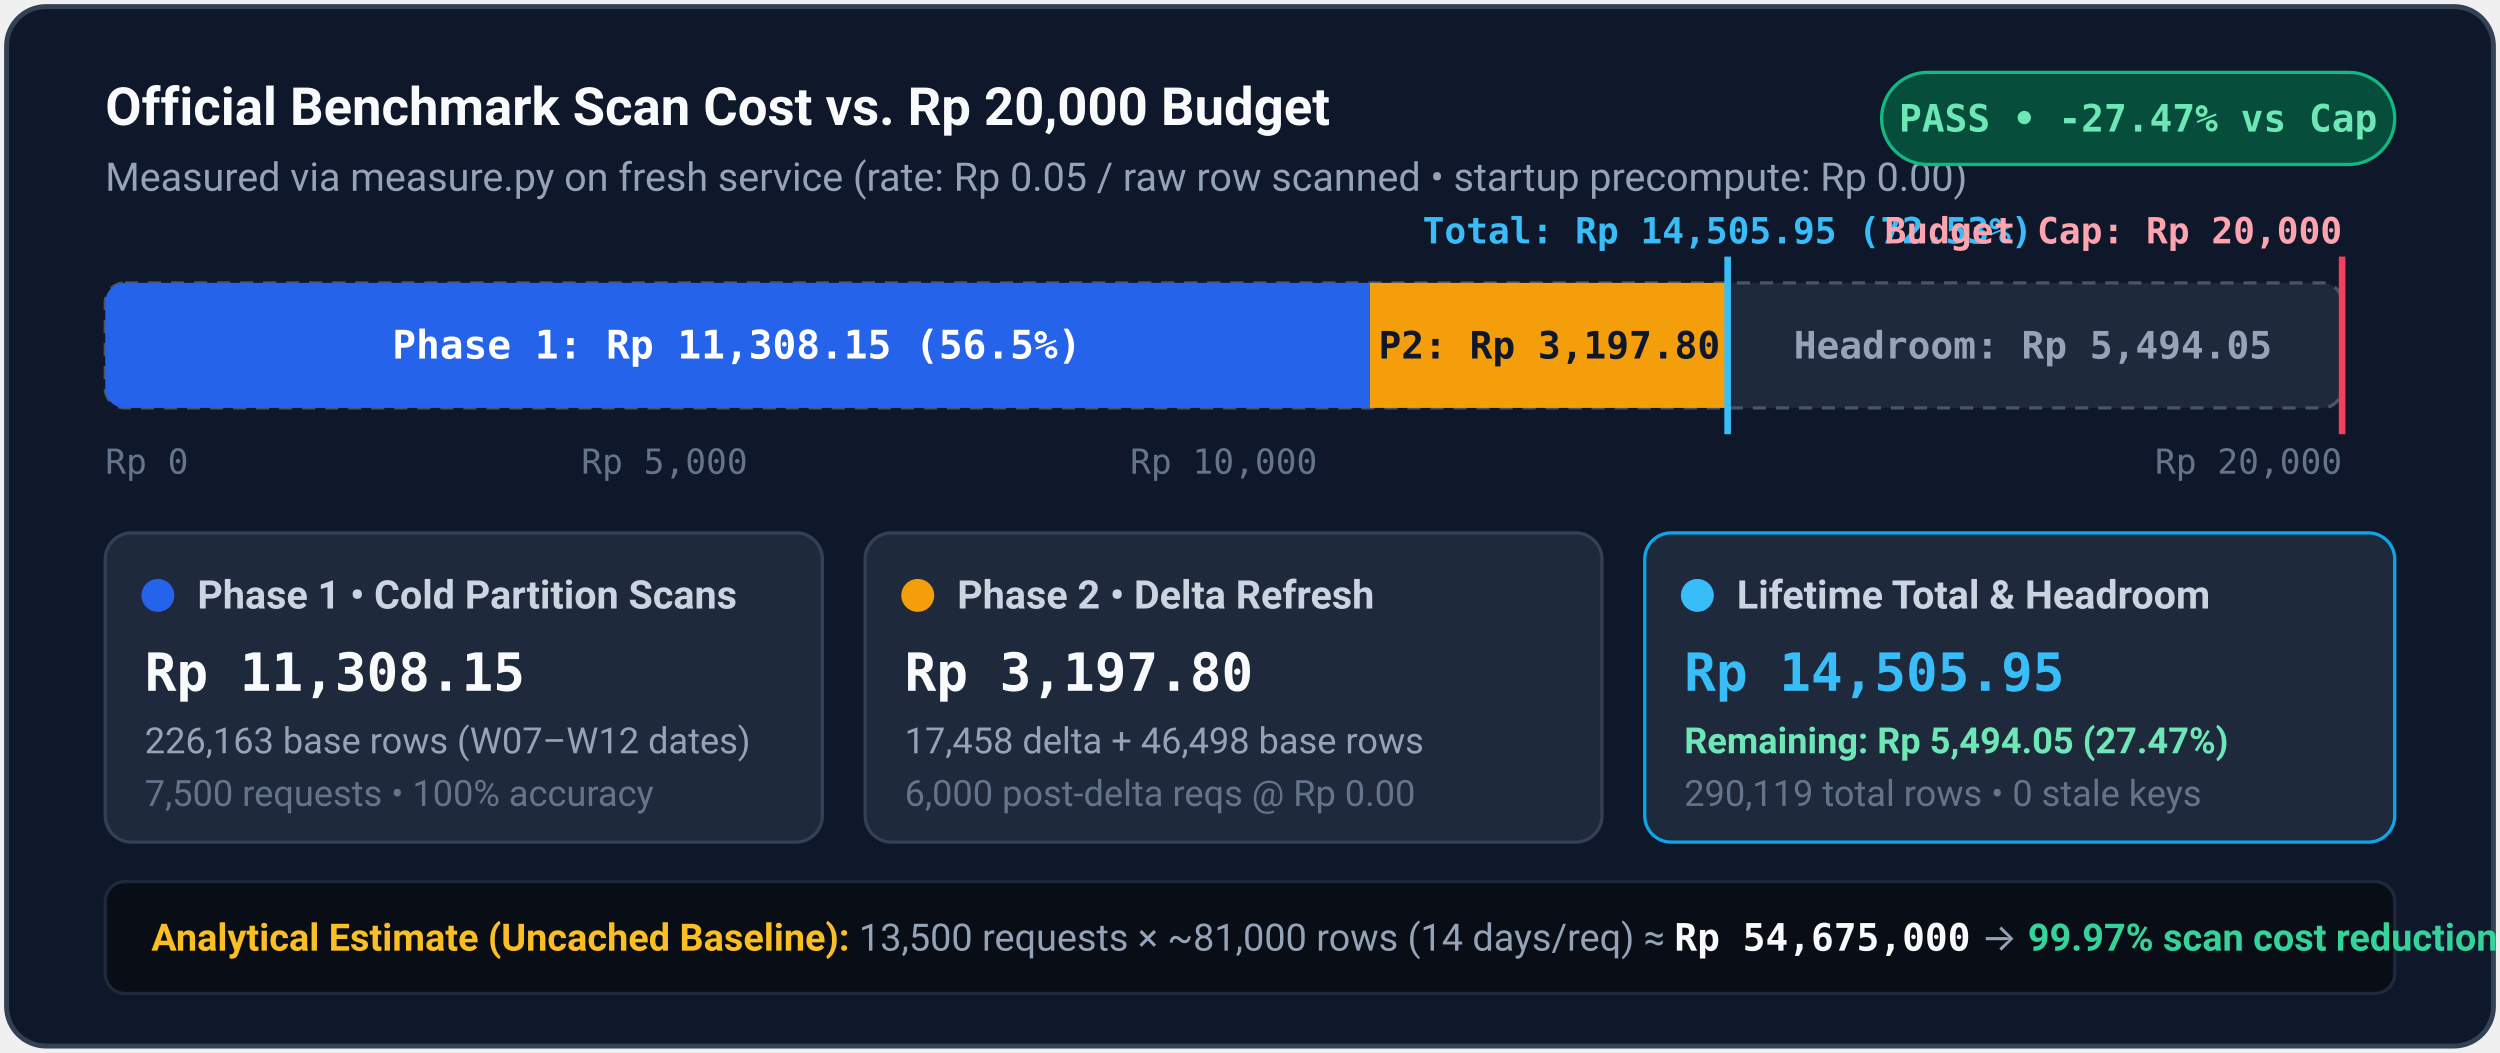
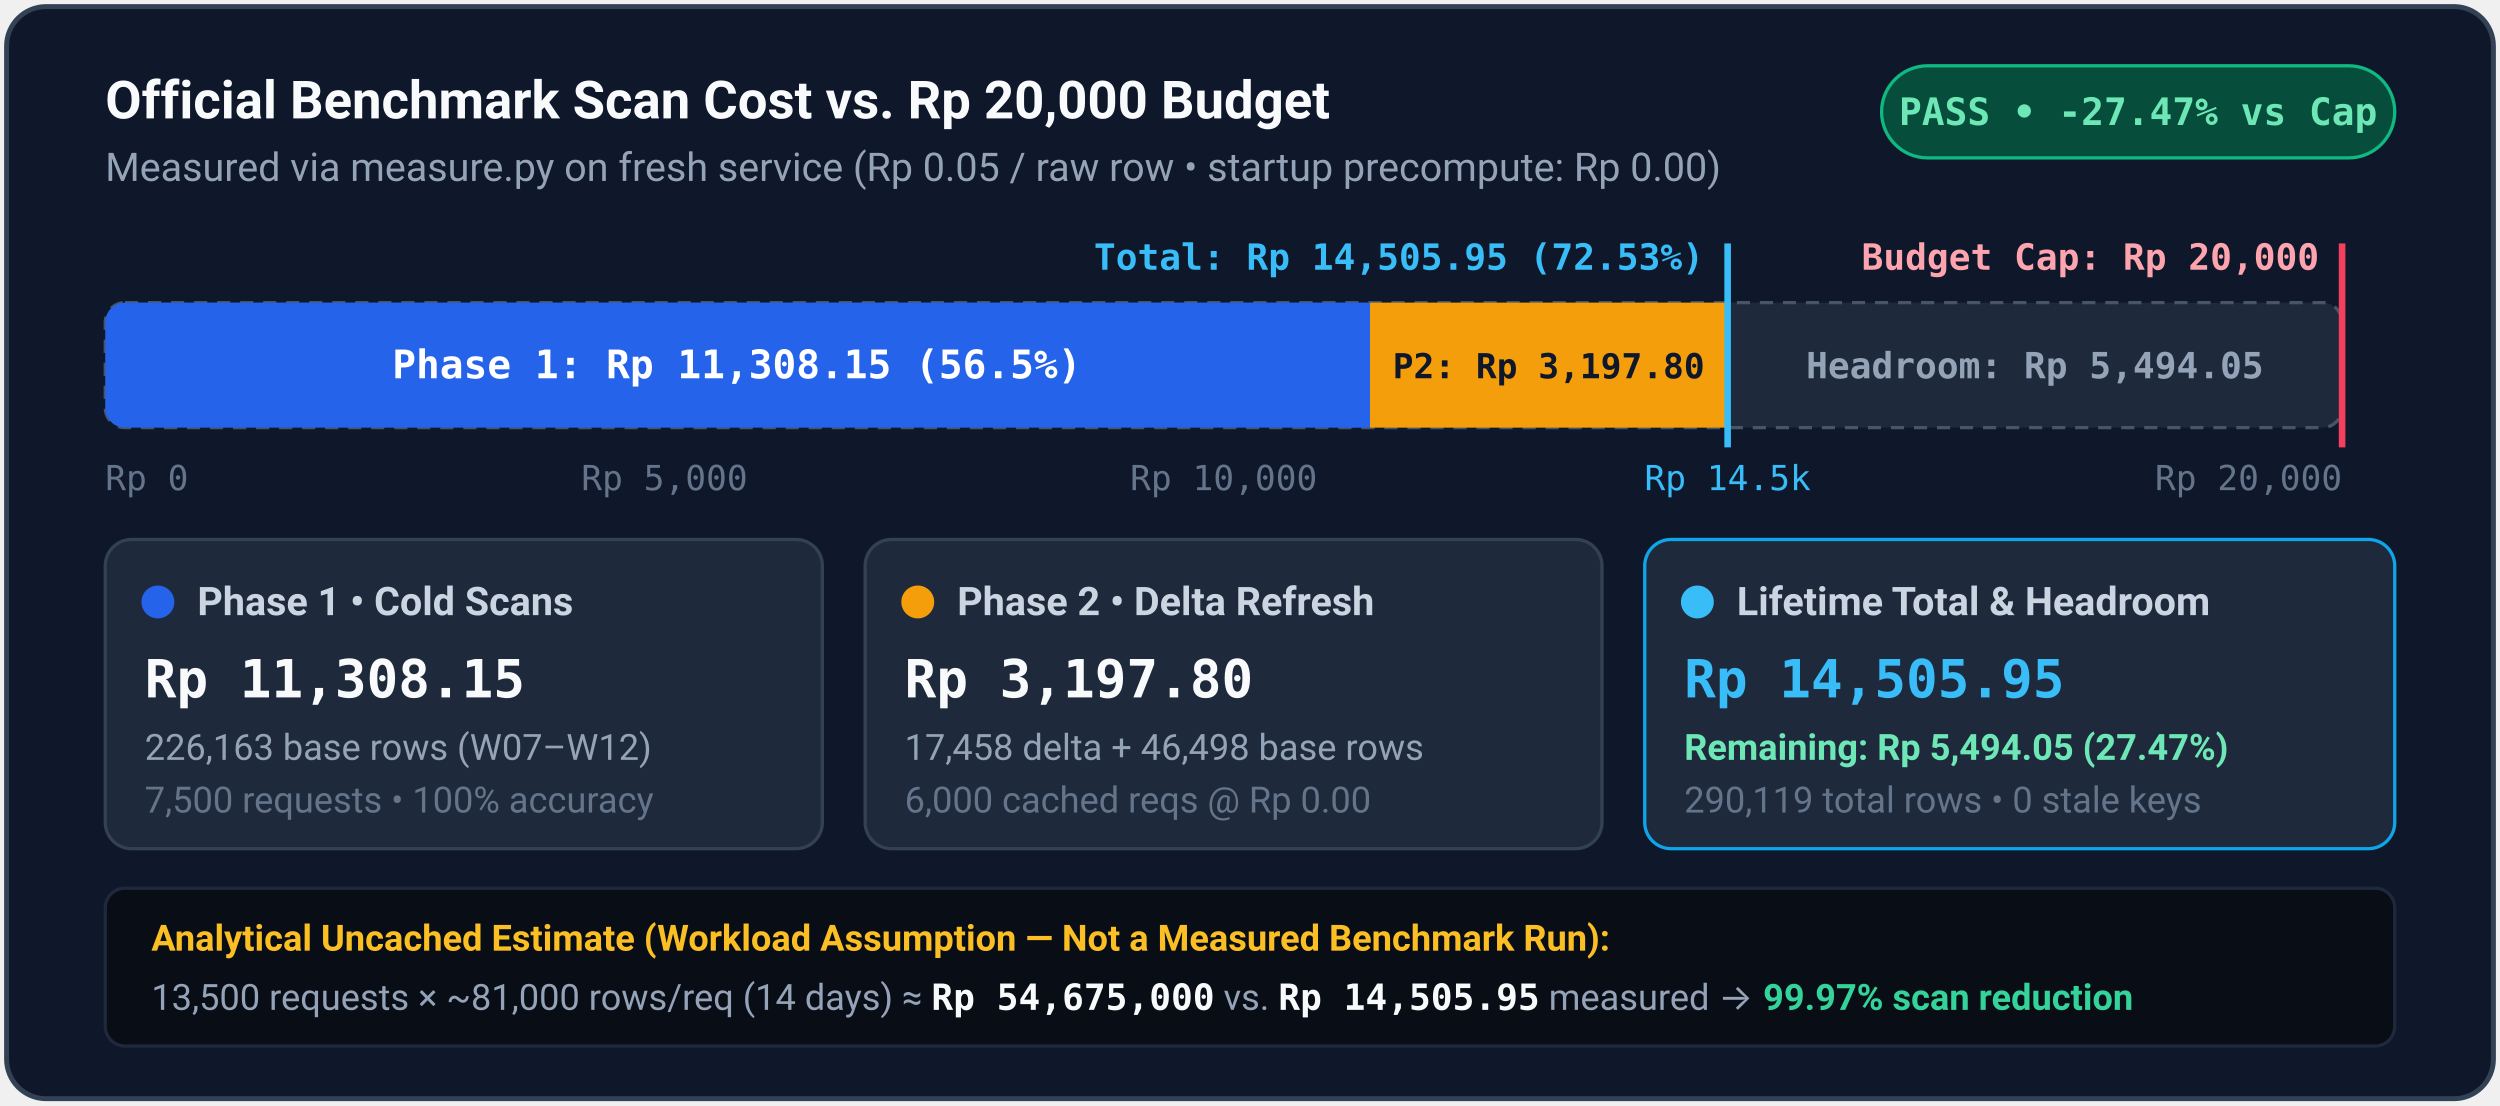
- <svg xmlns="http://www.w3.org/2000/svg" viewBox="0 0 760 320" width="100%" height="100%" role="img" aria-labelledby="title desc">
-   <rect x="2" y="2" width="756" height="316" rx="12" fill="#0f172a" stroke="#334155" stroke-width="1.5" />
-   <text x="32" y="38" fill="#f8fafc" font-family="system-ui, -apple-system, 'Segoe UI', Roboto, Helvetica, Arial, sans-serif" font-size="16" font-weight="700">
-     Official Benchmark Scan Cost vs. Rp 20,000 Budget
-   </text>
-   <text x="32" y="58" fill="#94a3b8" font-family="system-ui, -apple-system, 'Segoe UI', Roboto, Helvetica, Arial, sans-serif" font-size="12">
-     Measured via measure.py on fresh service (rate: Rp 0.05 / raw row scanned • startup precompute: Rp 0.00)
-   </text>
-   <rect x="572" y="22" width="156" height="28" rx="14" fill="#064e3b" stroke="#10b981" stroke-width="1" />
-   <text x="650" y="40" text-anchor="middle" fill="#6ee7b7" font-family="ui-monospace, SFMono-Regular, Menlo, Consolas, monospace" font-size="11.5" font-weight="700">
-     PASS • -27.47% vs Cap
-   </text>
-   <rect x="32" y="86" width="680" height="38" rx="6" fill="#1e293b" stroke="#475569" stroke-width="1" stroke-dasharray="4 3" />
-   <rect x="32" y="86" width="384.48" height="38" rx="6" fill="#2563eb" />
-   <rect x="410" y="86" width="6.48" height="38" fill="#2563eb" />
-   <rect x="416.48" y="86" width="108.72" height="38" fill="#f59e0b" />
-   <text x="224" y="109" text-anchor="middle" fill="#ffffff" font-family="ui-monospace, SFMono-Regular, Menlo, Consolas, monospace" font-size="12" font-weight="700">
-     Phase 1: Rp 11,308.15 (56.5%)
-   </text>
-   <text x="471" y="109" text-anchor="middle" fill="#0f172a" font-family="ui-monospace, SFMono-Regular, Menlo, Consolas, monospace" font-size="11.5" font-weight="700">
-     P2: Rp 3,197.80
-   </text>
-   <text x="618" y="109" text-anchor="middle" fill="#94a3b8" font-family="ui-monospace, SFMono-Regular, Menlo, Consolas, monospace" font-size="11.5" font-weight="600">
-     Headroom: Rp 5,494.05
-   </text>
-   <line x1="525.2" y1="78" x2="525.2" y2="132" stroke="#38bdf8" stroke-width="2" />
-   <text x="525.2" y="74" text-anchor="middle" fill="#38bdf8" font-family="ui-monospace, SFMono-Regular, Menlo, Consolas, monospace" font-size="11" font-weight="700">
-     Total: Rp 14,505.95 (72.53%)
-   </text>
-   <line x1="712" y1="78" x2="712" y2="132" stroke="#f43f5e" stroke-width="2" />
-   <text x="712" y="74" text-anchor="end" fill="#fda4af" font-family="ui-monospace, SFMono-Regular, Menlo, Consolas, monospace" font-size="11" font-weight="700">
-     Budget Cap: Rp 20,000
-   </text>
-   <text x="32" y="144" fill="#64748b" font-family="ui-monospace, SFMono-Regular, Menlo, Consolas, monospace" font-size="10.5">Rp 0</text>
-   <text x="202" y="144" text-anchor="middle" fill="#64748b" font-family="ui-monospace, SFMono-Regular, Menlo, Consolas, monospace" font-size="10.5">Rp 5,000</text>
-   <text x="372" y="144" text-anchor="middle" fill="#64748b" font-family="ui-monospace, SFMono-Regular, Menlo, Consolas, monospace" font-size="10.5">Rp 10,000</text>
-   <text x="712" y="144" text-anchor="end" fill="#64748b" font-family="ui-monospace, SFMono-Regular, Menlo, Consolas, monospace" font-size="10.5">Rp 20,000</text>
-   <rect x="32" y="162" width="218" height="94" rx="8" fill="#1e293b" stroke="#334155" stroke-width="1" />
-   <circle cx="48" cy="181" r="5" fill="#2563eb" />
-   <text x="60" y="185" fill="#cbd5e1" font-family="system-ui, -apple-system, 'Segoe UI', Roboto, sans-serif" font-size="12" font-weight="600">
-     Phase 1 • Cold Partition Scans
-   </text>
-   <text x="44" y="210" fill="#f8fafc" font-family="ui-monospace, SFMono-Regular, Menlo, Consolas, monospace" font-size="16" font-weight="700">
-     Rp 11,308.15
-   </text>
-   <text x="44" y="229" fill="#94a3b8" font-family="system-ui, -apple-system, 'Segoe UI', Roboto, sans-serif" font-size="11">
-     226,163 base rows (W07–W12 dates)
-   </text>
-   <text x="44" y="245" fill="#64748b" font-family="system-ui, -apple-system, 'Segoe UI', Roboto, sans-serif" font-size="11">
-     7,500 requests • 100% accuracy
-   </text>
-   <rect x="263" y="162" width="224" height="94" rx="8" fill="#1e293b" stroke="#334155" stroke-width="1" />
-   <circle cx="279" cy="181" r="5" fill="#f59e0b" />
-   <text x="291" y="185" fill="#cbd5e1" font-family="system-ui, -apple-system, 'Segoe UI', Roboto, sans-serif" font-size="12" font-weight="600">
-     Phase 2 • Delta Refresh
-   </text>
-   <text x="275" y="210" fill="#f8fafc" font-family="ui-monospace, SFMono-Regular, Menlo, Consolas, monospace" font-size="16" font-weight="700">
-     Rp 3,197.80
-   </text>
-   <text x="275" y="229" fill="#94a3b8" font-family="system-ui, -apple-system, 'Segoe UI', Roboto, sans-serif" font-size="11">
-     17,458 delta + 46,498 base rows
-   </text>
-   <text x="275" y="245" fill="#64748b" font-family="system-ui, -apple-system, 'Segoe UI', Roboto, sans-serif" font-size="11">
-     6,000 post-delta reqs @ Rp 0.00
-   </text>
-   <rect x="500" y="162" width="228" height="94" rx="8" fill="#1e293b" stroke="#0ea5e9" stroke-width="1" />
-   <circle cx="516" cy="181" r="5" fill="#38bdf8" />
-   <text x="528" y="185" fill="#cbd5e1" font-family="system-ui, -apple-system, 'Segoe UI', Roboto, sans-serif" font-size="12" font-weight="600">
-     Lifetime Total &amp; Headroom
-   </text>
-   <text x="512" y="210" fill="#38bdf8" font-family="ui-monospace, SFMono-Regular, Menlo, Consolas, monospace" font-size="16" font-weight="700">
-     Rp 14,505.95
-   </text>
-   <text x="512" y="229" fill="#6ee7b7" font-family="system-ui, -apple-system, 'Segoe UI', Roboto, sans-serif" font-size="11" font-weight="600">
-     Remaining: Rp 5,494.05 (27.47%)
-   </text>
-   <text x="512" y="245" fill="#64748b" font-family="system-ui, -apple-system, 'Segoe UI', Roboto, sans-serif" font-size="11">
-     290,119 total rows • 0 stale keys
-   </text>
-   <rect x="32" y="268" width="696" height="34" rx="6" fill="#090d16" stroke="#1e293b" stroke-width="1" />
-   <text x="46" y="289" fill="#94a3b8" font-family="system-ui, -apple-system, 'Segoe UI', Roboto, sans-serif" font-size="11.5">
-     <tspan fill="#fbbf24" font-weight="700">Analytical Estimate (Uncached Baseline):</tspan>
-     13,500 requests × ~81,000 rows (14 days/req) ≈
-     <tspan fill="#f8fafc" font-family="ui-monospace, SFMono-Regular, Menlo, Consolas, monospace" font-weight="600">Rp 54,675,000</tspan>
-     →
-     <tspan fill="#34d399" font-weight="700">99.97% scan cost reduction</tspan>
+ <svg xmlns="http://www.w3.org/2000/svg" viewBox="0 0 760 336" width="100%" height="100%" role="img" aria-labelledby="title desc">
+   <rect x="2" y="2" width="756" height="332" rx="12" fill="#0f172a" stroke="#334155" stroke-width="1.5" />
+   <text x="32" y="36" fill="#f8fafc" font-family="system-ui, -apple-system, 'Segoe UI', Roboto, Helvetica, Arial, sans-serif" font-size="16" font-weight="700">Official Benchmark Scan Cost vs. Rp 20,000 Budget</text>
+   <text x="32" y="55" fill="#94a3b8" font-family="system-ui, -apple-system, 'Segoe UI', Roboto, Helvetica, Arial, sans-serif" font-size="12">Measured via measure.py on fresh service (Rp 0.05 / raw row • startup precompute: Rp 0.00)</text>
+   <rect x="572" y="20" width="156" height="28" rx="14" fill="#064e3b" stroke="#10b981" stroke-width="1" />
+   <text x="650" y="38" text-anchor="middle" fill="#6ee7b7" font-family="ui-monospace, SFMono-Regular, Menlo, Consolas, monospace" font-size="11.5" font-weight="700">PASS • -27.47% vs Cap</text>
+   <rect x="32" y="92" width="680" height="38" rx="6" fill="#1e293b" stroke="#475569" stroke-width="1" stroke-dasharray="4 3" />
+   <rect x="32" y="92" width="384.48" height="38" rx="6" fill="#2563eb" />
+   <rect x="410" y="92" width="6.48" height="38" fill="#2563eb" />
+   <rect x="416.48" y="92" width="108.72" height="38" fill="#f59e0b" />
+   <text x="224" y="115" text-anchor="middle" fill="#ffffff" font-family="ui-monospace, SFMono-Regular, Menlo, Consolas, monospace" font-size="12" font-weight="700">Phase 1: Rp 11,308.15 (56.5%)</text>
+   <text x="470.8" y="115" text-anchor="middle" fill="#0f172a" font-family="ui-monospace, SFMono-Regular, Menlo, Consolas, monospace" font-size="10.5" font-weight="700">P2: Rp 3,197.80</text>
+   <text x="618.6" y="115" text-anchor="middle" fill="#94a3b8" font-family="ui-monospace, SFMono-Regular, Menlo, Consolas, monospace" font-size="11" font-weight="600">Headroom: Rp 5,494.05</text>
+   <line x1="525.2" y1="74" x2="525.2" y2="136" stroke="#38bdf8" stroke-width="2" />
+   <text x="518" y="82" text-anchor="end" fill="#38bdf8" font-family="ui-monospace, SFMono-Regular, Menlo, Consolas, monospace" font-size="11" font-weight="700">Total: Rp 14,505.95 (72.53%)</text>
+   <line x1="712" y1="74" x2="712" y2="136" stroke="#f43f5e" stroke-width="2" />
+   <text x="705" y="82" text-anchor="end" fill="#fda4af" font-family="ui-monospace, SFMono-Regular, Menlo, Consolas, monospace" font-size="11" font-weight="700">Budget Cap: Rp 20,000</text>
+   <text x="32" y="149" fill="#64748b" font-family="ui-monospace, SFMono-Regular, Menlo, Consolas, monospace" font-size="10.5">Rp 0</text>
+   <text x="202" y="149" text-anchor="middle" fill="#64748b" font-family="ui-monospace, SFMono-Regular, Menlo, Consolas, monospace" font-size="10.5">Rp 5,000</text>
+   <text x="372" y="149" text-anchor="middle" fill="#64748b" font-family="ui-monospace, SFMono-Regular, Menlo, Consolas, monospace" font-size="10.5">Rp 10,000</text>
+   <text x="525.2" y="149" text-anchor="middle" fill="#38bdf8" font-family="ui-monospace, SFMono-Regular, Menlo, Consolas, monospace" font-size="10.5">Rp 14.5k</text>
+   <text x="712" y="149" text-anchor="end" fill="#64748b" font-family="ui-monospace, SFMono-Regular, Menlo, Consolas, monospace" font-size="10.5">Rp 20,000</text>
+   <rect x="32" y="164" width="218" height="94" rx="8" fill="#1e293b" stroke="#334155" stroke-width="1" />
+   <circle cx="48" cy="183" r="5" fill="#2563eb" />
+   <text x="60" y="187" fill="#cbd5e1" font-family="system-ui, -apple-system, 'Segoe UI', Roboto, sans-serif" font-size="12" font-weight="600">Phase 1 • Cold Scans</text>
+   <text x="44" y="212" fill="#f8fafc" font-family="ui-monospace, SFMono-Regular, Menlo, Consolas, monospace" font-size="16" font-weight="700">Rp 11,308.15</text>
+   <text x="44" y="231" fill="#94a3b8" font-family="system-ui, -apple-system, 'Segoe UI', Roboto, sans-serif" font-size="11">226,163 base rows (W07–W12)</text>
+   <text x="44" y="247" fill="#64748b" font-family="system-ui, -apple-system, 'Segoe UI', Roboto, sans-serif" font-size="11">7,500 requests • 100% accuracy</text>
+   <rect x="263" y="164" width="224" height="94" rx="8" fill="#1e293b" stroke="#334155" stroke-width="1" />
+   <circle cx="279" cy="183" r="5" fill="#f59e0b" />
+   <text x="291" y="187" fill="#cbd5e1" font-family="system-ui, -apple-system, 'Segoe UI', Roboto, sans-serif" font-size="12" font-weight="600">Phase 2 • Delta Refresh</text>
+   <text x="275" y="212" fill="#f8fafc" font-family="ui-monospace, SFMono-Regular, Menlo, Consolas, monospace" font-size="16" font-weight="700">Rp 3,197.80</text>
+   <text x="275" y="231" fill="#94a3b8" font-family="system-ui, -apple-system, 'Segoe UI', Roboto, sans-serif" font-size="11">17,458 delta + 46,498 base rows</text>
+   <text x="275" y="247" fill="#64748b" font-family="system-ui, -apple-system, 'Segoe UI', Roboto, sans-serif" font-size="11">6,000 cached reqs @ Rp 0.00</text>
+   <rect x="500" y="164" width="228" height="94" rx="8" fill="#1e293b" stroke="#0ea5e9" stroke-width="1" />
+   <circle cx="516" cy="183" r="5" fill="#38bdf8" />
+   <text x="528" y="187" fill="#cbd5e1" font-family="system-ui, -apple-system, 'Segoe UI', Roboto, sans-serif" font-size="12" font-weight="600">Lifetime Total &amp; Headroom</text>
+   <text x="512" y="212" fill="#38bdf8" font-family="ui-monospace, SFMono-Regular, Menlo, Consolas, monospace" font-size="16" font-weight="700">Rp 14,505.95</text>
+   <text x="512" y="231" fill="#6ee7b7" font-family="system-ui, -apple-system, 'Segoe UI', Roboto, sans-serif" font-size="11" font-weight="600">Remaining: Rp 5,494.05 (27.47%)</text>
+   <text x="512" y="247" fill="#64748b" font-family="system-ui, -apple-system, 'Segoe UI', Roboto, sans-serif" font-size="11">290,119 total rows • 0 stale keys</text>
+   <rect x="32" y="270" width="696" height="48" rx="6" fill="#090d16" stroke="#1e293b" stroke-width="1" />
+   <text x="46" y="289" fill="#fbbf24" font-family="system-ui, -apple-system, 'Segoe UI', Roboto, sans-serif" font-size="11" font-weight="700">Analytical Uncached Estimate (Workload Assumption — Not a Measured Benchmark Run):</text>
+   <text x="46" y="307" fill="#94a3b8" font-family="system-ui, -apple-system, 'Segoe UI', Roboto, sans-serif" font-size="11">13,500 requests × ~81,000 rows/req (14 days) ≈ <tspan fill="#f8fafc" font-family="ui-monospace, SFMono-Regular, Menlo, Consolas, monospace" font-weight="600">Rp 54,675,000</tspan> vs. <tspan fill="#f8fafc" font-family="ui-monospace, SFMono-Regular, Menlo, Consolas, monospace" font-weight="600">Rp 14,505.95</tspan> measured → <tspan fill="#34d399" font-weight="700">99.97% scan reduction</tspan>
  </text>
</svg>
